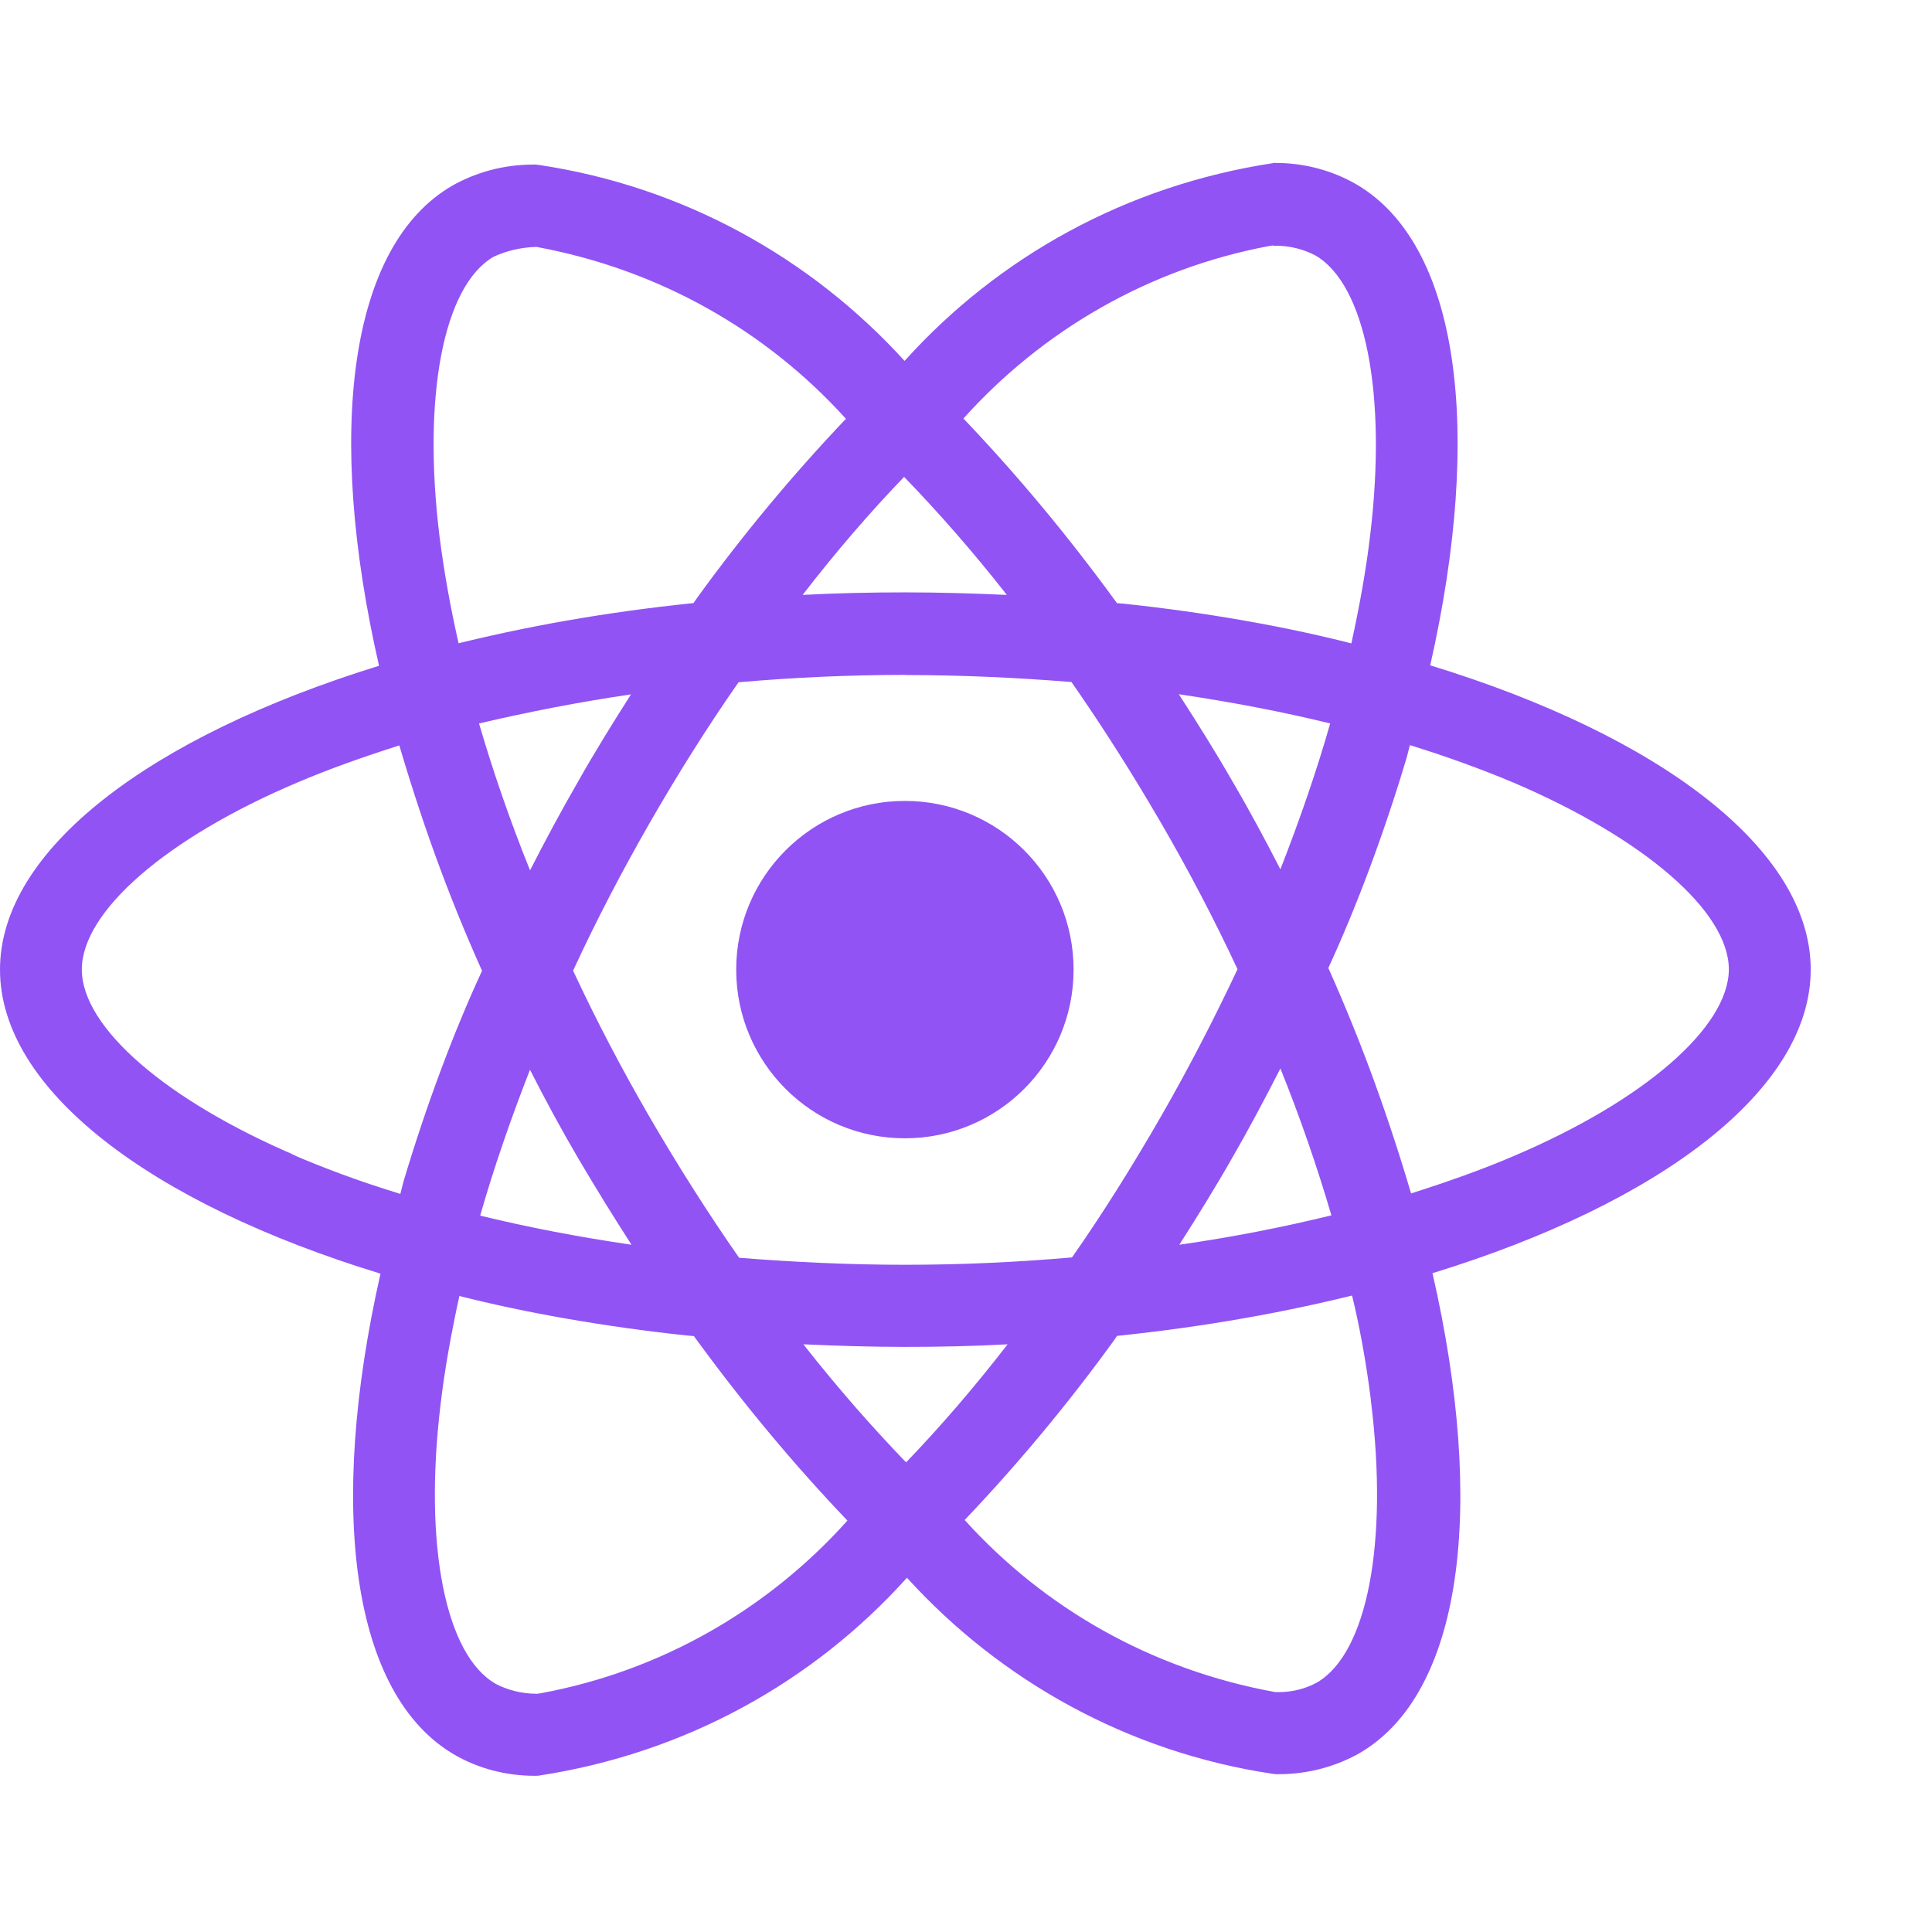
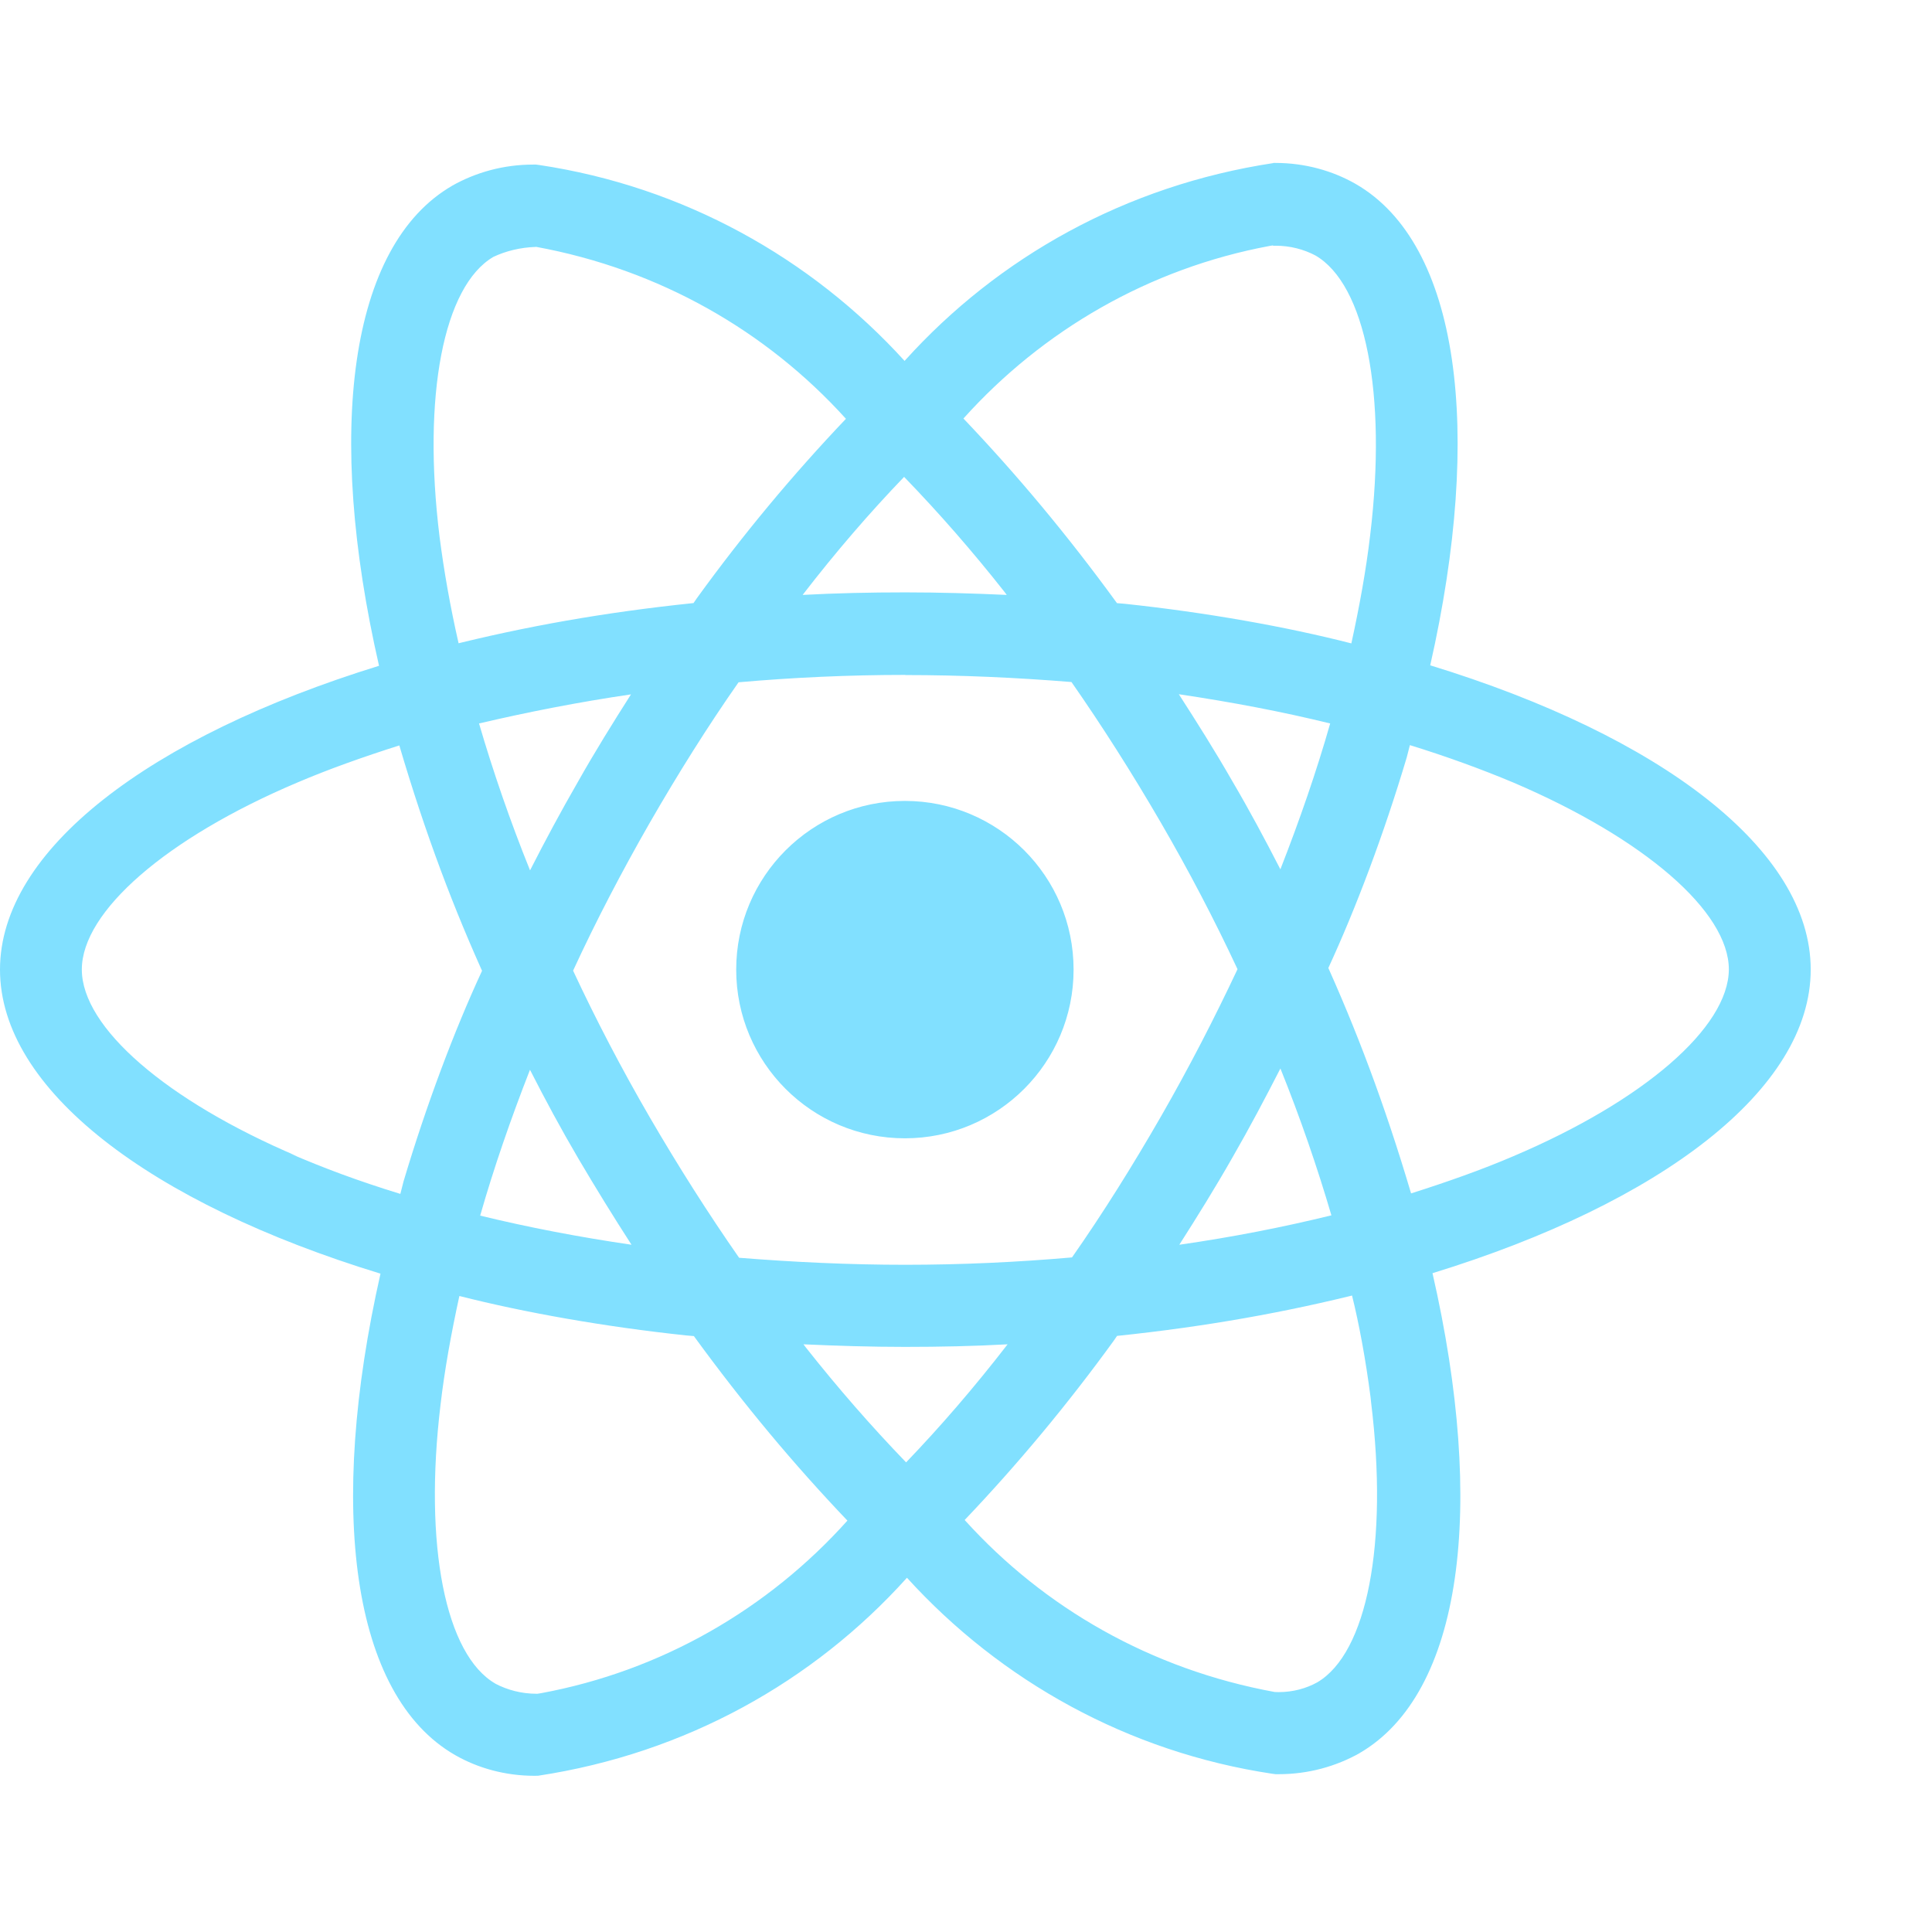
<svg xmlns="http://www.w3.org/2000/svg" width="54" height="54" viewBox="0 0 54 54" fill="none">
-   <path d="M22.457 37.574C23.385 37.616 24.334 37.646 25.294 37.646C26.264 37.646 27.223 37.626 28.163 37.574C27.223 38.788 26.295 39.864 25.312 40.888L25.326 40.874C24.349 39.862 23.411 38.785 22.526 37.665L22.457 37.574ZM12.842 36.224C14.669 36.688 16.899 37.083 19.173 37.325L19.394 37.344C20.787 39.256 22.194 40.938 23.704 42.521L23.686 42.501C21.473 44.97 18.488 46.705 15.112 47.327L15.019 47.341C15.012 47.341 15.005 47.341 14.998 47.341C14.58 47.341 14.185 47.238 13.839 47.056L13.853 47.062C12.449 46.261 11.839 43.195 12.314 39.254C12.427 38.284 12.612 37.263 12.84 36.222L12.842 36.224ZM37.788 36.202C37.987 37.002 38.175 38.021 38.308 39.057L38.323 39.202C38.807 43.141 38.21 46.203 36.818 47.022C36.507 47.194 36.136 47.295 35.741 47.295C35.702 47.295 35.664 47.294 35.625 47.292H35.63C32.165 46.659 29.182 44.936 26.975 42.498L26.963 42.484C28.446 40.927 29.843 39.248 31.124 37.481L31.222 37.339C33.713 37.079 35.945 36.678 38.121 36.129L37.788 36.2V36.202ZM14.815 29.904C15.236 30.731 15.679 31.554 16.165 32.381C16.649 33.203 17.145 34.007 17.651 34.791C16.186 34.577 14.772 34.306 13.421 33.977C13.8 32.649 14.276 31.274 14.813 29.901L14.815 29.904ZM35.787 29.862C36.345 31.247 36.82 32.629 37.213 33.969C35.863 34.3 34.437 34.58 32.962 34.791C33.468 33.999 33.974 33.184 34.449 32.349C34.923 31.527 35.367 30.687 35.79 29.86L35.787 29.862ZM11.161 20.835C11.897 23.329 12.687 25.415 13.606 27.427L13.48 27.119C12.693 28.815 11.915 30.889 11.278 33.024L11.19 33.37C9.998 33.004 9.04 32.644 8.107 32.241L8.301 32.315C4.649 30.761 2.287 28.718 2.287 27.098C2.287 25.477 4.649 23.424 8.301 21.876C9.187 21.497 10.159 21.154 11.161 20.835ZM39.408 20.827C40.429 21.142 41.399 21.495 42.307 21.876C45.959 23.437 48.322 25.477 48.322 27.098C48.311 28.718 45.949 30.766 42.297 32.317C41.411 32.697 40.441 33.038 39.44 33.356C38.698 30.854 37.908 28.77 36.992 26.755L37.12 27.072C37.903 25.378 38.683 23.304 39.319 21.169L39.408 20.822V20.827ZM32.948 19.404C34.415 19.622 35.827 19.889 37.179 20.221C36.799 21.554 36.325 22.924 35.787 24.298C35.365 23.476 34.923 22.648 34.437 21.822C33.963 20.995 33.456 20.191 32.95 19.406L32.948 19.404ZM17.639 19.404C17.133 20.199 16.627 21.012 16.154 21.851C15.68 22.673 15.236 23.5 14.815 24.327C14.256 22.943 13.782 21.564 13.389 20.221C14.739 19.905 16.161 19.624 17.638 19.408L17.639 19.404ZM25.304 18.868C26.865 18.868 28.419 18.939 29.948 19.063C30.804 20.291 31.636 21.598 32.442 22.985C33.226 24.335 33.942 25.703 34.589 27.089C33.939 28.471 33.227 29.852 32.452 31.201C31.651 32.594 30.822 33.918 29.963 35.145C28.428 35.279 26.872 35.351 25.302 35.351C23.741 35.351 22.187 35.277 20.658 35.155C19.803 33.928 18.968 32.616 18.164 31.234C17.38 29.884 16.665 28.516 16.018 27.13C16.657 25.744 17.38 24.36 18.154 23.009C18.956 21.616 19.784 20.297 20.643 19.07C22.179 18.935 23.735 18.864 25.304 18.864V18.868ZM25.272 13.331C26.251 14.343 27.189 15.418 28.072 16.539L28.139 16.628C27.211 16.586 26.263 16.557 25.302 16.557C24.332 16.557 23.374 16.578 22.434 16.628C23.372 15.413 24.3 14.338 25.284 13.314L25.27 13.328L25.272 13.331ZM14.977 6.898C18.441 7.533 21.423 9.256 23.632 11.692L23.644 11.706C22.16 13.265 20.763 14.944 19.482 16.714L19.384 16.856C16.895 17.114 14.663 17.512 12.489 18.061L12.82 17.99C12.584 16.957 12.408 15.957 12.285 14.996C11.801 11.058 12.398 7.995 13.79 7.18C14.138 7.016 14.545 6.915 14.973 6.902H14.978L14.977 6.898ZM35.581 6.856V6.869C35.603 6.869 35.628 6.868 35.655 6.868C36.059 6.868 36.438 6.967 36.772 7.143L36.759 7.136C38.163 7.941 38.772 11.005 38.298 14.947C38.185 15.918 37.999 16.941 37.771 17.983C35.94 17.514 33.711 17.118 31.436 16.876L31.22 16.858C29.827 14.944 28.419 13.262 26.909 11.677L26.929 11.697C29.141 9.234 32.122 7.499 35.492 6.873L35.586 6.858L35.581 6.856ZM35.591 4.558C31.47 5.184 27.903 7.185 25.297 10.072L25.284 10.088C22.66 7.202 19.092 5.214 15.073 4.612L14.978 4.6C14.956 4.6 14.929 4.6 14.902 4.6C14.074 4.6 13.296 4.817 12.623 5.199L12.646 5.187C9.747 6.859 9.097 12.07 10.594 18.609C4.175 20.592 0 23.761 0 27.101C0 30.454 4.197 33.632 10.635 35.599C9.15 42.163 9.813 47.383 12.719 49.054C13.357 49.42 14.123 49.634 14.938 49.634C14.975 49.634 15.012 49.634 15.047 49.632H15.042C19.163 49.006 22.731 47.003 25.336 44.114L25.35 44.099C27.974 46.986 31.541 48.974 35.561 49.577L35.655 49.589C35.681 49.589 35.713 49.589 35.743 49.589C36.566 49.589 37.341 49.373 38.011 48.996L37.987 49.008C40.885 47.337 41.536 42.126 40.039 35.586C46.435 33.62 50.61 30.444 50.61 27.099C50.61 23.746 46.413 20.569 39.975 18.596C41.46 12.038 40.797 6.814 37.891 5.141C37.246 4.772 36.474 4.554 35.65 4.554C35.628 4.554 35.606 4.554 35.584 4.554H35.588L35.591 4.558ZM30.007 27.101C30.007 29.705 27.896 31.816 25.292 31.816C22.688 31.816 20.577 29.705 20.577 27.101C20.577 24.497 22.688 22.386 25.292 22.386C26.595 22.386 27.773 22.914 28.627 23.766C29.481 24.62 30.007 25.798 30.007 27.101Z" fill="#9153F4" />
+   <path d="M22.457 37.574C23.385 37.616 24.334 37.646 25.294 37.646C26.264 37.646 27.223 37.626 28.163 37.574C27.223 38.788  26.295 39.864 25.312 40.888L25.326 40.874C24.349 39.862 23.411 38.785 22.526 37.665L22.457 37.574ZM12.842 36.224C14.669  36.688 16.899 37.083 19.173 37.325L19.394 37.344C20.787 39.256 22.194 40.938 23.704 42.521L23.686 42.501C21.473 44.97 18.488 46.705  15.112 47.327L15.019 47.341C15.012 47.341 15.005 47.341 14.998 47.341C14.58 47.341 14.185 47.238 13.839 47.056L13.853 47.062C12.449 46.261  11.839 43.195 12.314 39.254C12.427 38.284 12.612 37.263 12.84 36.222L12.842 36.224ZM37.788 36.202C37.987 37.002 38.175 38.021 38.308 39.057L38.323  39.202C38.807 43.141 38.21 46.203 36.818 47.022C36.507 47.194 36.136 47.295 35.741 47.295C35.702 47.295 35.664 47.294 35.625 47.292H35.63C32.165 46.659  29.182 44.936 26.975 42.498L26.963 42.484C28.446 40.927 29.843 39.248 31.124 37.481L31.222 37.339C33.713 37.079 35.945 36.678 38.121 36.129L37.788  36.2V36.202ZM14.815 29.904C15.236 30.731 15.679 31.554 16.165 32.381C16.649 33.203 17.145 34.007 17.651 34.791C16.186 34.577 14.772 34.306 13.421  33.977C13.8 32.649 14.276 31.274 14.813 29.901L14.815 29.904ZM35.787 29.862C36.345 31.247 36.82 32.629 37.213 33.969C35.863 34.3 34.437 34.58  32.962 34.791C33.468 33.999 33.974 33.184 34.449 32.349C34.923 31.527 35.367 30.687 35.79 29.86L35.787 29.862ZM11.161 20.835C11.897 23.329 12.687 25.415  13.606 27.427L13.48 27.119C12.693 28.815 11.915 30.889 11.278 33.024L11.19 33.37C9.998 33.004 9.04 32.644 8.107 32.241L8.301 32.315C4.649 30.761  2.287 28.718 2.287 27.098C2.287 25.477 4.649 23.424 8.301 21.876C9.187 21.497 10.159 21.154 11.161 20.835ZM39.408 20.827C40.429 21.142 41.399  21.495 42.307 21.876C45.959 23.437 48.322 25.477 48.322 27.098C48.311 28.718 45.949 30.766 42.297 32.317C41.411 32.697 40.441 33.038 39.44  33.356C38.698 30.854 37.908 28.77 36.992 26.755L37.12 27.072C37.903 25.378 38.683 23.304 39.319 21.169L39.408 20.822V20.827ZM32.948  19.404C34.415 19.622 35.827 19.889 37.179 20.221C36.799 21.554 36.325 22.924 35.787 24.298C35.365 23.476 34.923 22.648 34.437 21.822C33.963  20.995 33.456 20.191 32.95 19.406L32.948 19.404ZM17.639 19.404C17.133 20.199 16.627 21.012 16.154 21.851C15.68 22.673 15.236 23.5 14.815  24.327C14.256 22.943 13.782 21.564 13.389 20.221C14.739 19.905 16.161 19.624 17.638 19.408L17.639 19.404ZM25.304 18.868C26.865 18.868 28.419  18.939 29.948 19.063C30.804 20.291 31.636 21.598 32.442 22.985C33.226 24.335 33.942 25.703 34.589 27.089C33.939 28.471 33.227 29.852 32.452  31.201C31.651 32.594 30.822 33.918 29.963 35.145C28.428 35.279 26.872 35.351 25.302 35.351C23.741 35.351 22.187 35.277 20.658 35.155C19.803  33.928 18.968 32.616 18.164 31.234C17.38 29.884 16.665 28.516 16.018 27.13C16.657 25.744 17.38 24.36 18.154 23.009C18.956 21.616 19.784  20.297 20.643 19.07C22.179 18.935 23.735 18.864 25.304 18.864V18.868ZM25.272 13.331C26.251 14.343 27.189 15.418 28.072 16.539L28.139 16.628C27.211  16.586 26.263 16.557 25.302 16.557C24.332 16.557 23.374 16.578 22.434 16.628C23.372 15.413 24.3 14.338 25.284 13.314L25.27 13.328L25.272 13.331ZM14.977  6.898C18.441 7.533 21.423 9.256 23.632 11.692L23.644 11.706C22.16 13.265 20.763 14.944 19.482 16.714L19.384 16.856C16.895 17.114 14.663 17.512 12.489  18.061L12.82 17.99C12.584 16.957 12.408 15.957 12.285 14.996C11.801 11.058 12.398 7.995 13.79 7.18C14.138 7.016 14.545 6.915 14.973 6.902H14.978L14.977  6.898ZM35.581 6.856V6.869C35.603 6.869 35.628 6.868 35.655 6.868C36.059 6.868 36.438 6.967 36.772 7.143L36.759 7.136C38.163 7.941 38.772 11.005  38.298 14.947C38.185 15.918 37.999 16.941 37.771 17.983C35.94 17.514 33.711 17.118 31.436 16.876L31.22 16.858C29.827 14.944 28.419 13.262 26.909  11.677L26.929 11.697C29.141 9.234 32.122 7.499 35.492 6.873L35.586 6.858L35.581 6.856ZM35.591 4.558C31.47 5.184 27.903 7.185 25.297 10.072L25.284  10.088C22.66 7.202 19.092 5.214 15.073 4.612L14.978 4.6C14.956 4.6 14.929 4.6 14.902 4.6C14.074 4.6 13.296 4.817 12.623 5.199L12.646  5.187C9.747 6.859 9.097 12.07 10.594 18.609C4.175 20.592 0 23.761 0 27.101C0 30.454 4.197 33.632 10.635 35.599C9.15 42.163 9.813 47.383 12.719  49.054C13.357 49.42 14.123 49.634 14.938 49.634C14.975 49.634 15.012 49.634 15.047 49.632H15.042C19.163 49.006 22.731 47.003 25.336 44.114L25.35  44.099C27.974 46.986 31.541 48.974 35.561 49.577L35.655 49.589C35.681 49.589 35.713 49.589 35.743 49.589C36.566 49.589 37.341 49.373 38.011  48.996L37.987 49.008C40.885 47.337 41.536 42.126 40.039 35.586C46.435 33.62 50.61 30.444 50.61 27.099C50.61 23.746 46.413 20.569 39.975  18.596C41.46 12.038 40.797 6.814 37.891 5.141C37.246 4.772 36.474 4.554 35.65 4.554C35.628 4.554 35.606 4.554 35.584 4.554H35.588L35.591  4.558ZM30.007 27.101C30.007 29.705 27.896 31.816 25.292 31.816C22.688 31.816 20.577 29.705 20.577 27.101C20.577 24.497 22.688 22.386 25.292 22.386C26.595  22.386 27.773 22.914 28.627 23.766C29.481 24.62 30.007 25.798 30.007 27.101Z" fill="#81E0FF" />
</svg>
